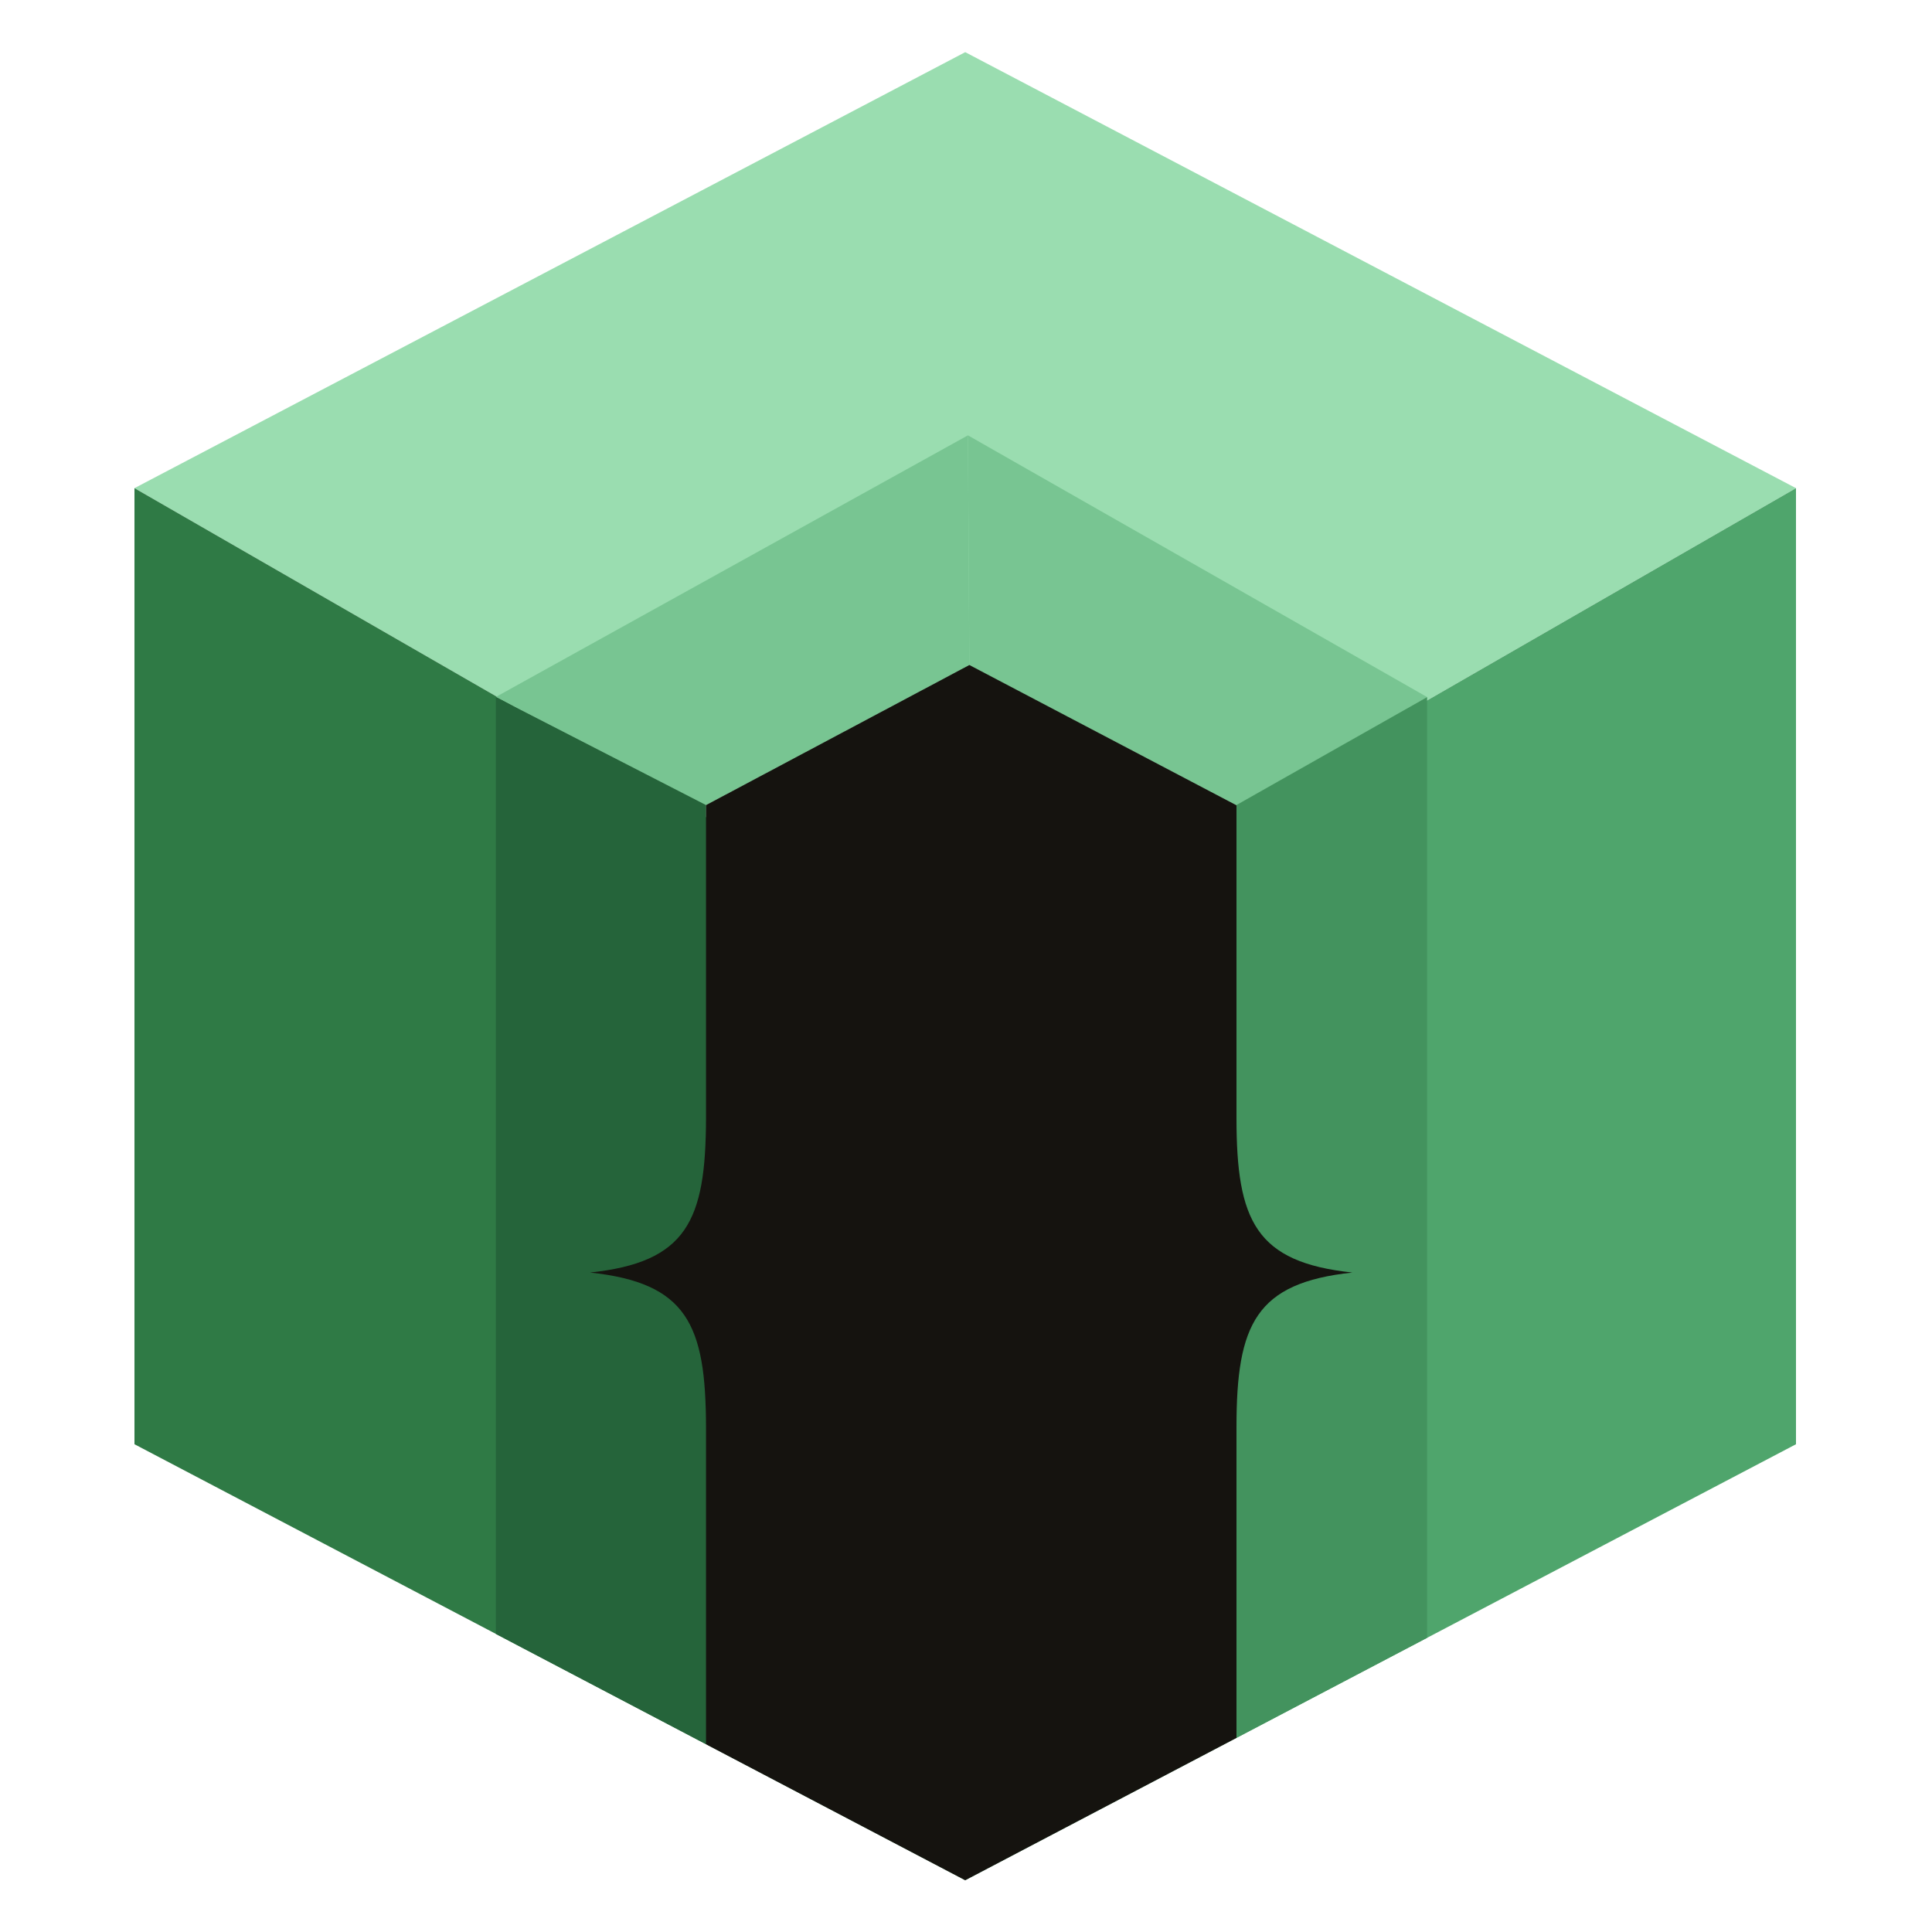
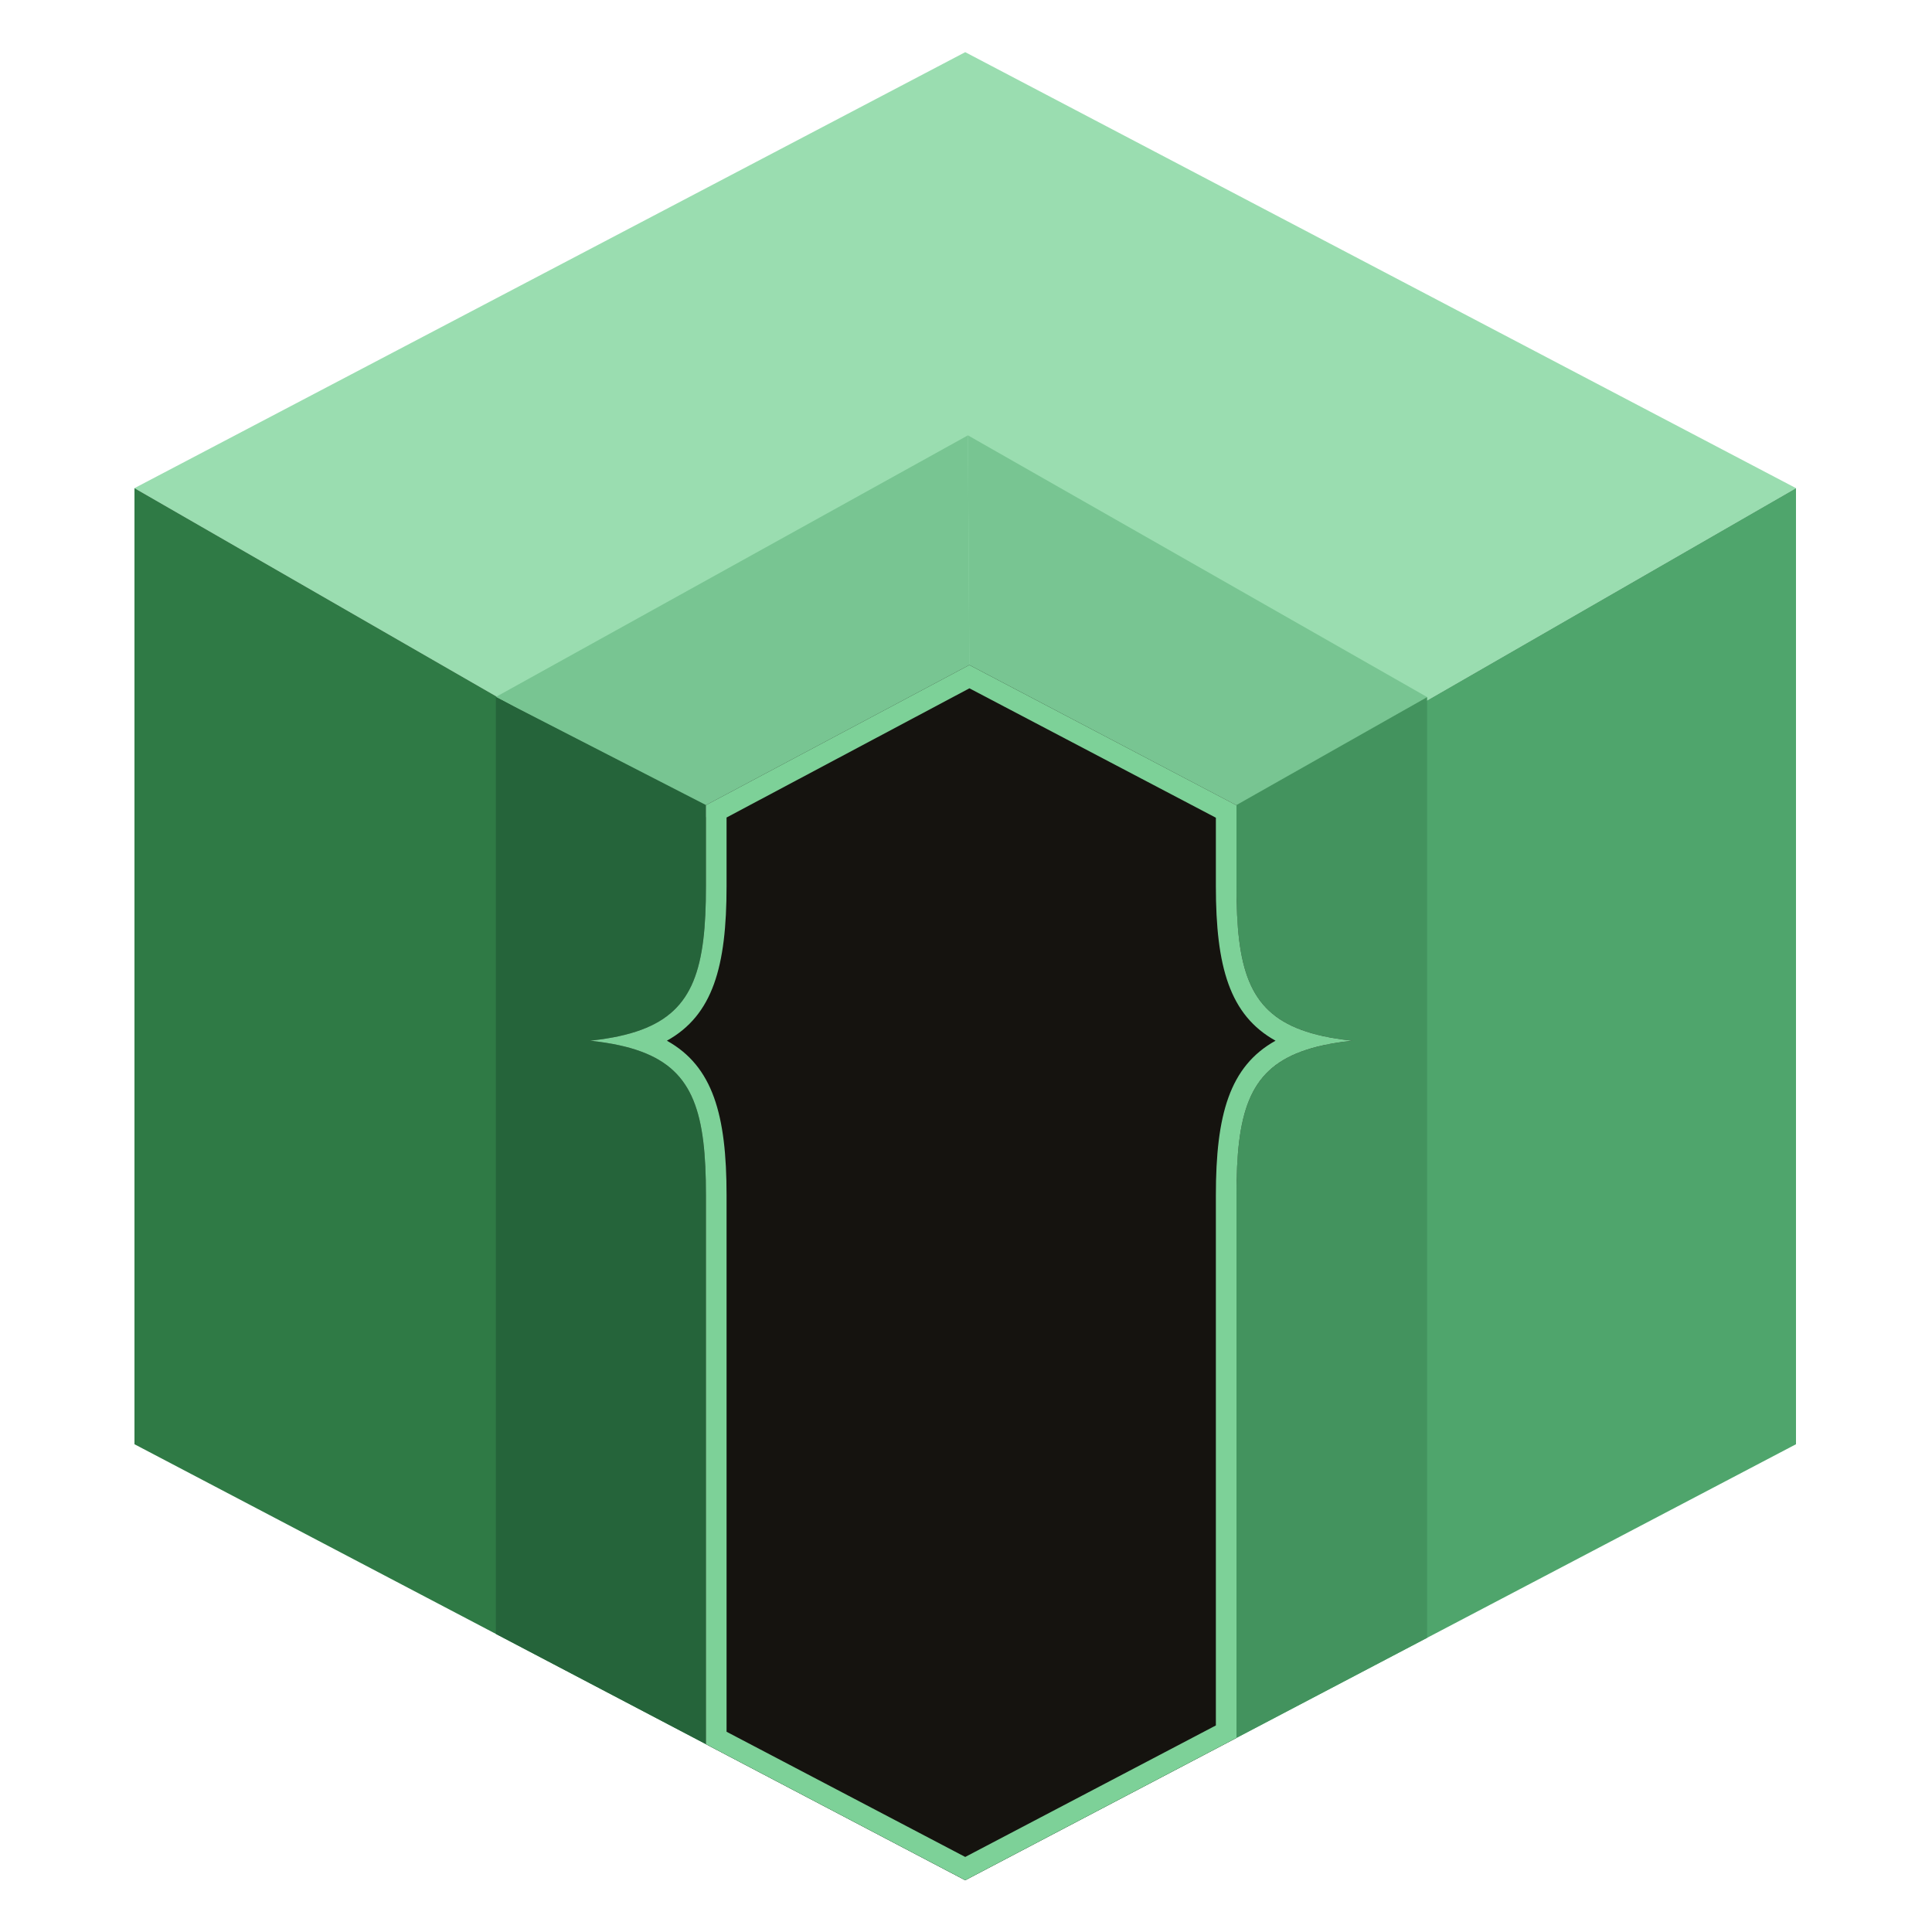
<svg xmlns="http://www.w3.org/2000/svg" width="150" height="150" viewBox="0 0 150 150" fill="none">
  <g>
    <g>
      <g clip-path="url(#clip1)">
        <path transform="matrix(1 0 0 1 10.44 4.05)" d="M64.5 0L129 33.85L64.5 70.97L0 33.85L64.5 0Z" fill="#9ADDB0" />
      </g>
      <g clip-path="url(#clip1)">
        <path transform="matrix(1 0 0 1 10.44 37.9)" d="M0 0L64.5 37.12L64.5 108.08L0 74.23L0 0Z" fill="#2F7A45" />
      </g>
      <g clip-path="url(#clip1)">
        <path transform="matrix(1 0 0 1 74.94 37.9)" d="M64.5 0L64.5 74.23L0 108.08L0 37.12L64.5 0Z" fill="#4FA56C" />
      </g>
      <g clip-path="url(#clip1)">
        <path transform="matrix(1 0 0 1 38.5 33.8)" d="M36.65 0L0 20.31L16.31 28.71L36.76 17.83L36.65 0Z" fill="#78C592" />
      </g>
      <g clip-path="url(#clip1)">
        <path transform="matrix(1 0 0 1 75.15 33.8)" d="M35.65 20.32L0 0L0.11 17.85L20.86 28.72L35.65 20.32Z" fill="#78C592" />
      </g>
      <g clip-path="url(#clip1)">
        <path transform="matrix(1 0 0 1 38.5 54.12)" d="M0 0L16.31 8.38L16.31 81.3L0 72.74L0 0Z" fill="#25643A" />
      </g>
      <g clip-path="url(#clip1)">
        <path transform="matrix(1 0 0 1 96 54.12)" d="M14.8 0L0 8.38L0 80.81L14.8 73.04L14.8 0Z" fill="#43935E" />
      </g>
      <g clip-path="url(#clip1)">
-         <path transform="matrix(1 0 0 1 45.81 51.63)" d="M29.45 0L50.19 10.89L50.19 35.17C50.19 43.17 51.69 46.37 59.19 47.17C51.69 47.97 50.19 51.17 50.19 59.17L50.19 83.3L29.13 94.35L9 83.79L9 59.17C9 51.17 7.5 47.97 0 47.17C7.5 46.37 9 43.17 9 35.17L9 10.88L29.45 0Z" fill="#15130F" />
+         <path transform="matrix(1 0 0 1 45.81 51.63)" d="M29.45 0L50.19 10.89L50.19 17.17C50.19 25.17 51.69 28.37 59.19 29.17C51.69 29.97 50.19 33.17 50.19 41.17L50.19 83.3L29.13 94.35L9 83.79L9 41.17C9 33.17 7.5 29.97 0 29.17C7.5 28.37 9 25.17 9 17.17L9 10.88L29.45 0Z" fill="#15130F" />
+         <path transform="matrix(1 0 0 1 45.81 51.63)" d="M9 10.88L29.45 0L50.19 10.89L50.19 17.17C50.19 23.49 51.126 26.814 55.217 28.326L55.217 28.326C56.265 28.714 57.52 28.982 59.02 29.151L59.02 29.151C59.077 29.158 59.133 29.164 59.19 29.17C59.133 29.176 59.077 29.182 59.02 29.189C57.52 29.358 56.265 29.626 55.217 30.014C51.126 31.526 50.19 34.85 50.19 41.17L50.19 83.3L29.13 94.35L9 83.79L9 41.17C9 34.85 8.064 31.526 3.973 30.014C2.925 29.626 1.67 29.358 0.17 29.189C0.113 29.182 0.057 29.176 0 29.17C0.057 29.164 0.113 29.158 0.17 29.151C1.67 28.982 2.925 28.714 3.973 28.326C8.064 26.814 9 23.49 9 17.17L9 10.88ZM29.455 1.81L10.6 11.841L10.6 17.17C10.6 23.414 9.538 27.186 5.967 29.17C9.538 31.154 10.6 34.926 10.6 41.17L10.6 82.823L29.13 92.543L29.13 92.543L48.59 82.333L48.59 82.333L48.59 41.17C48.59 34.926 49.652 31.154 53.223 29.17C49.652 27.186 48.59 23.414 48.59 17.17L48.59 11.857L48.59 11.857L29.455 1.81Z" fill="#7DD198" fill-rule="evenodd" />
      </g>
    </g>
  </g>
  <defs>
    <clipPath id="clip1">
      <path d="M0 0L150 0L150 150L0 150Z" />
    </clipPath>
  </defs>
</svg>
